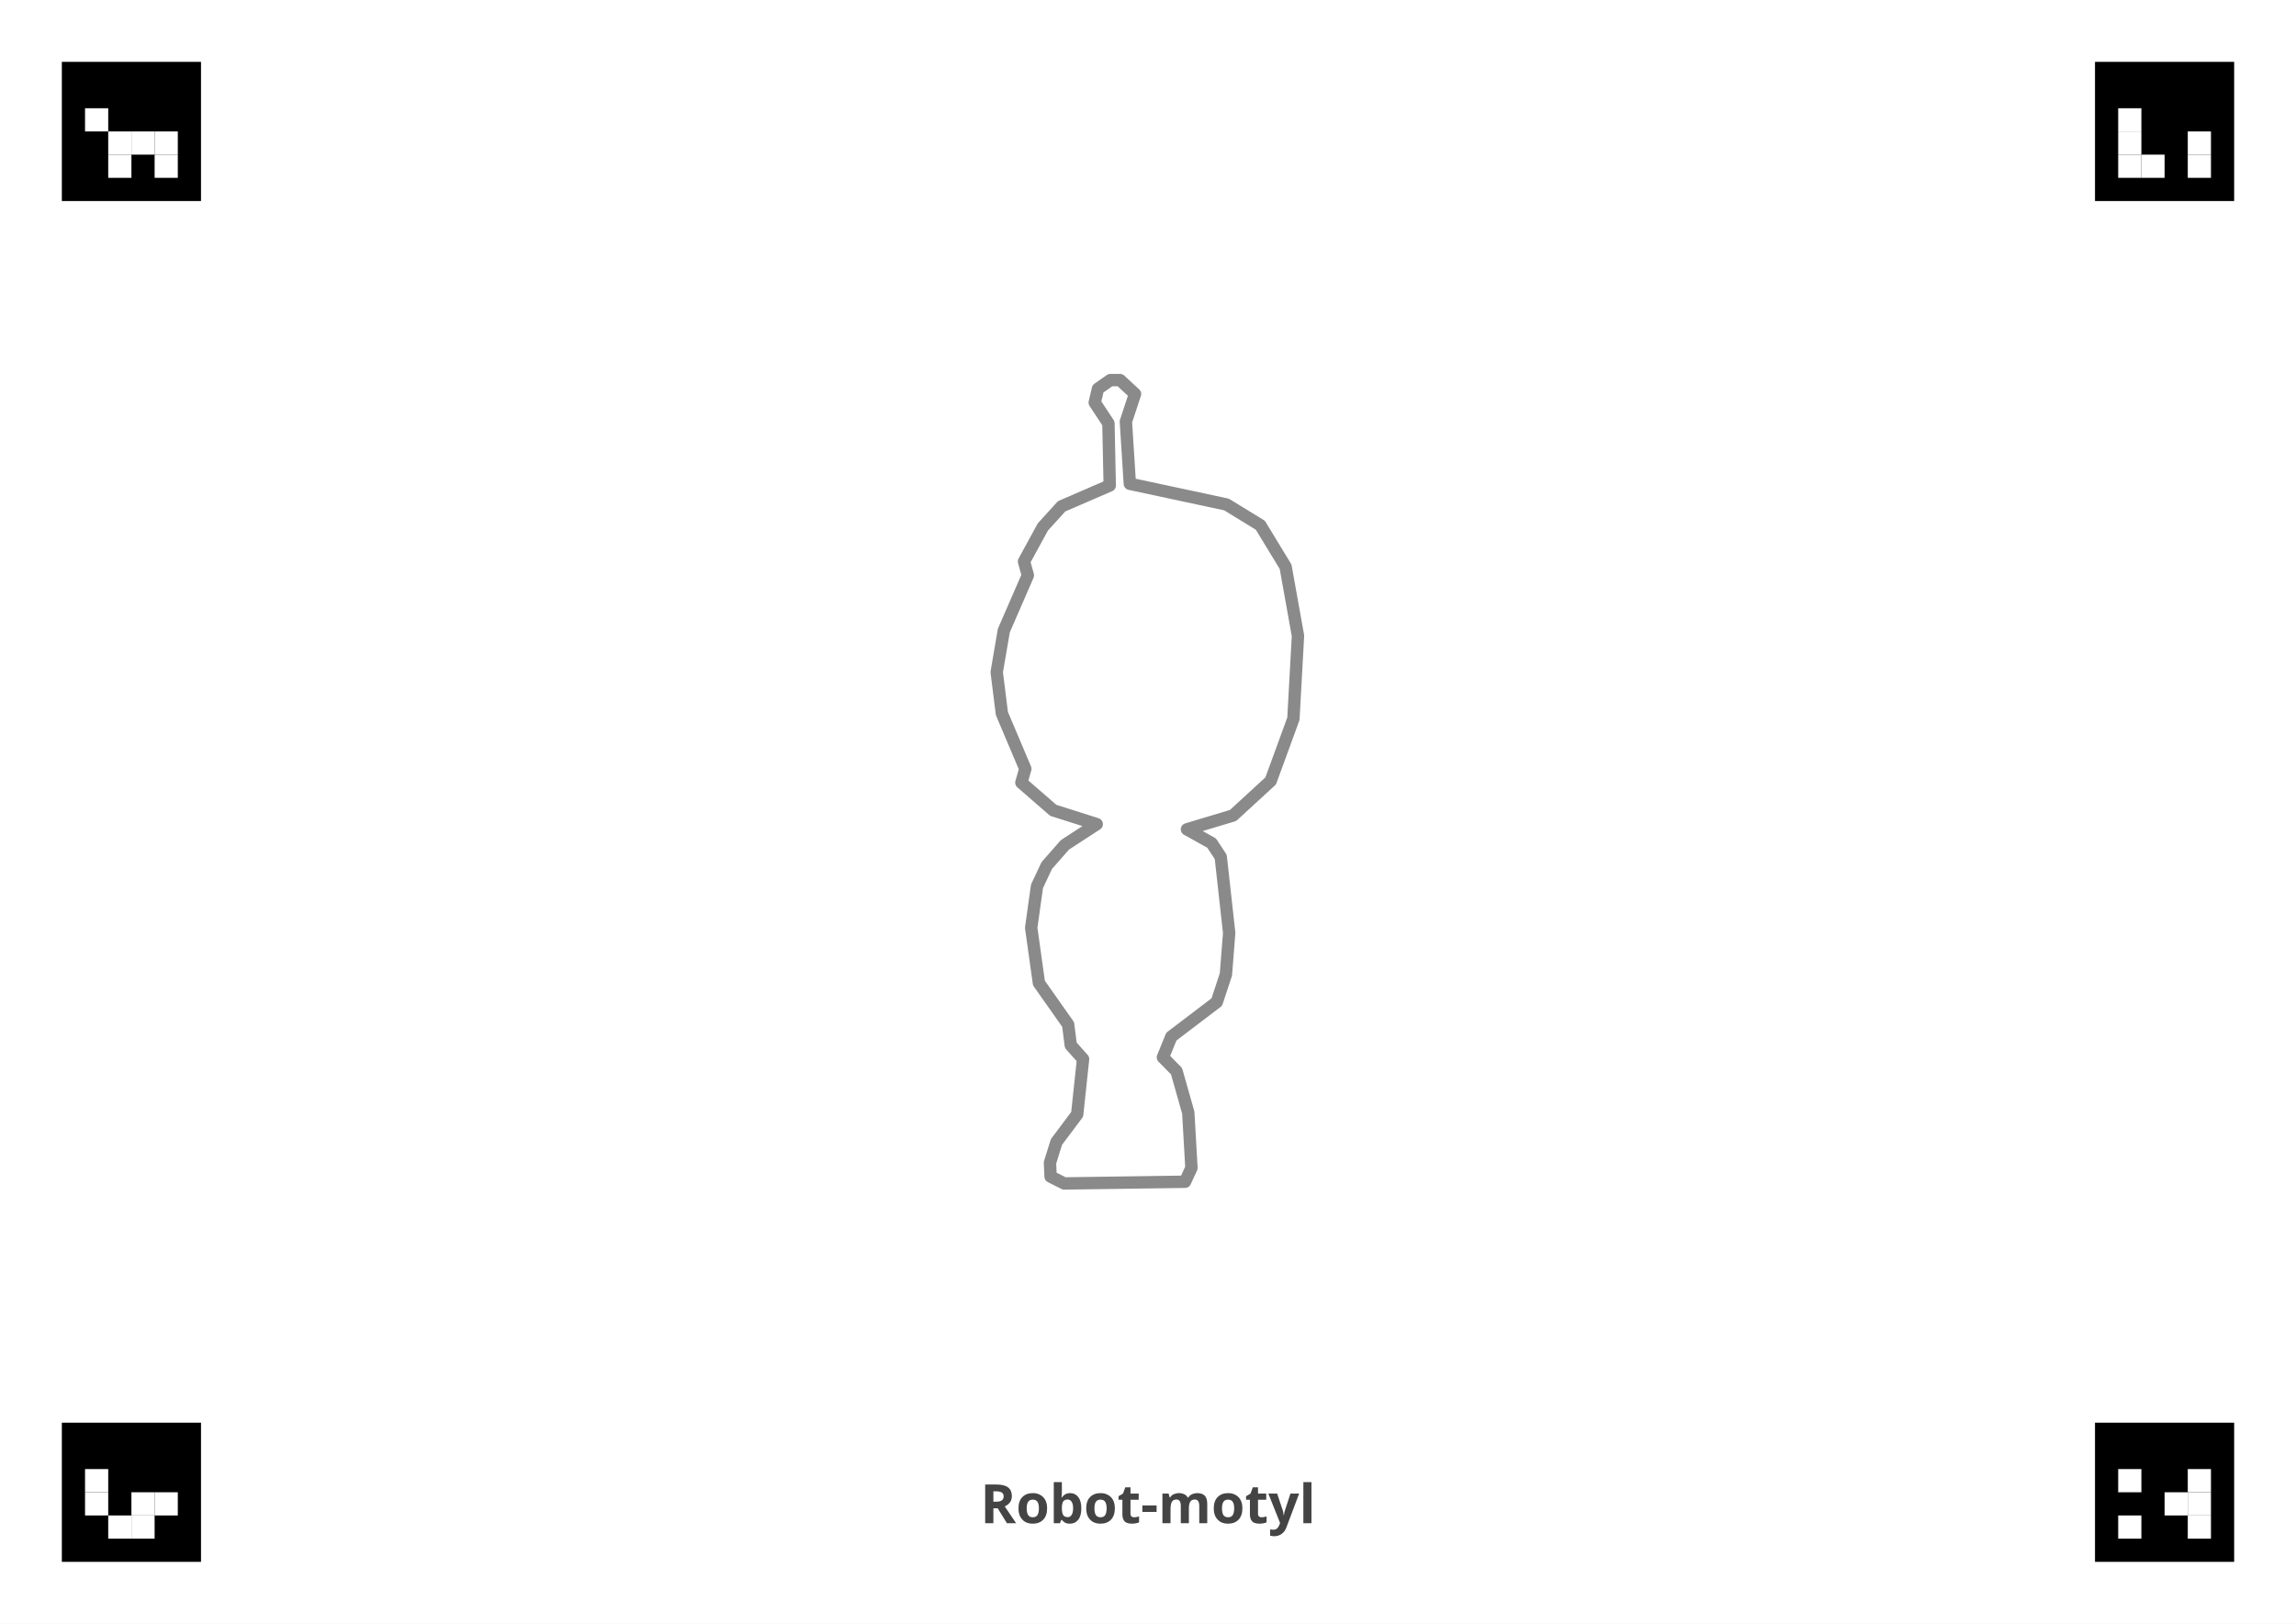
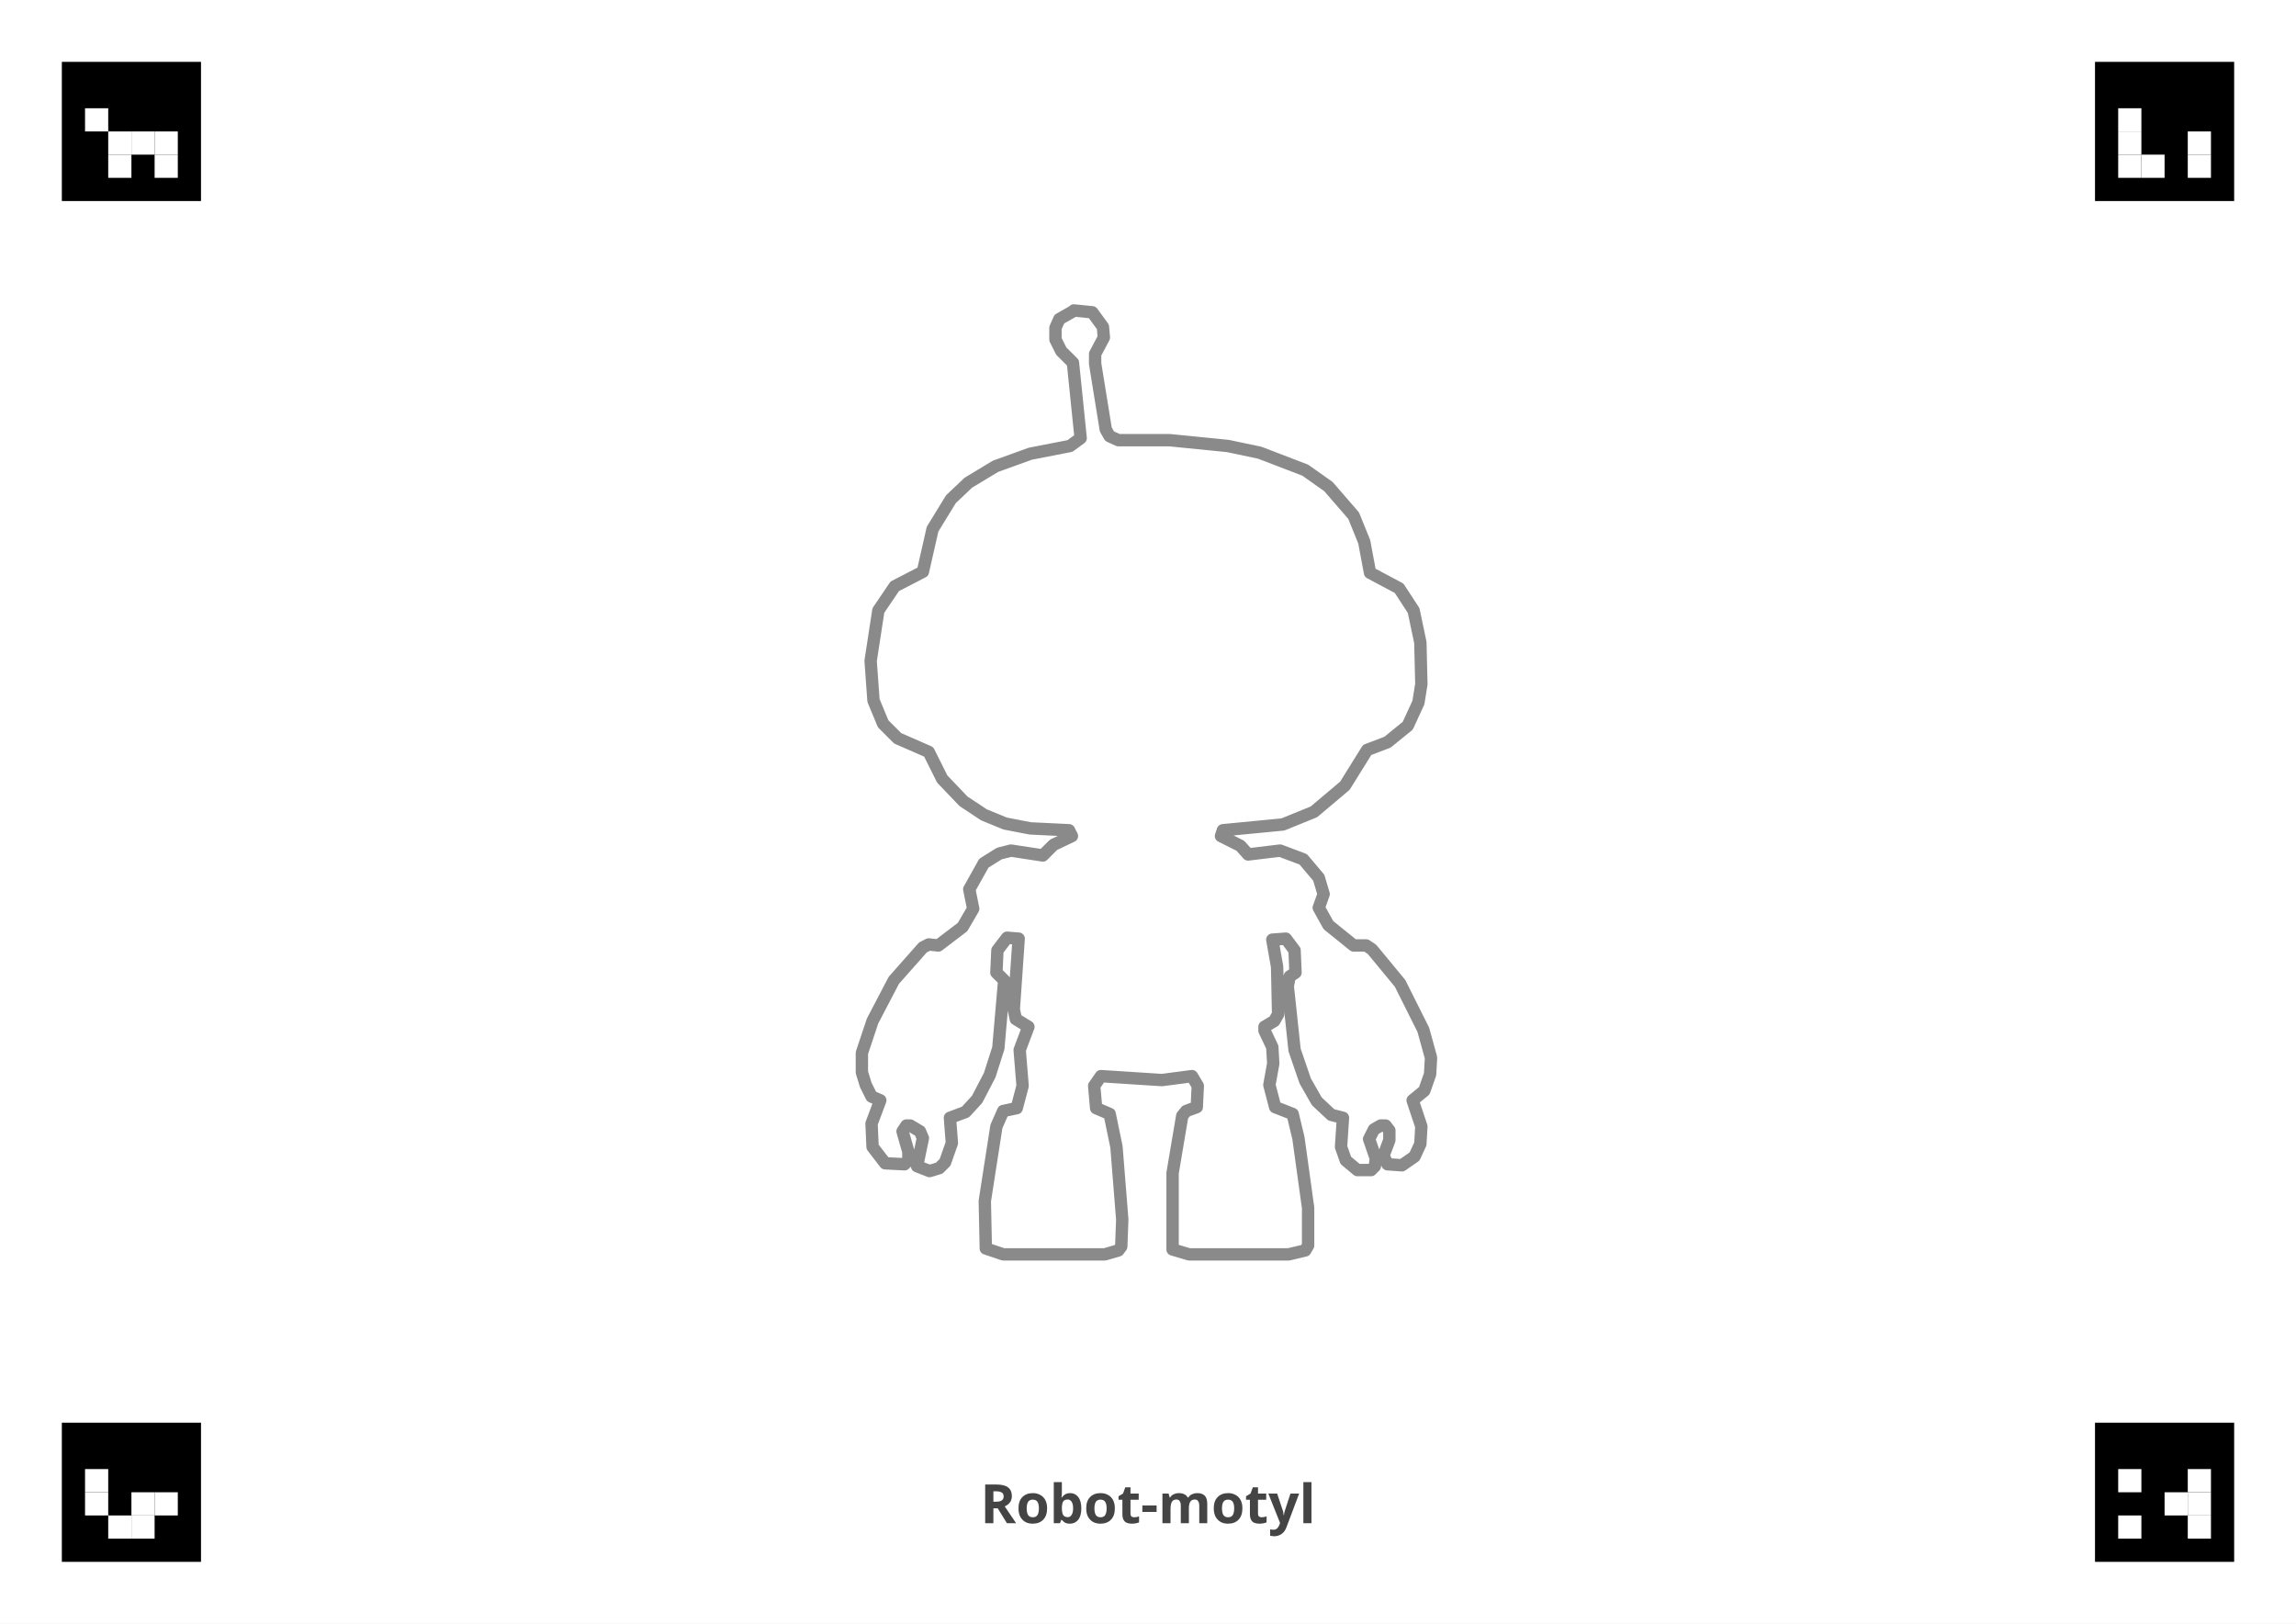
<svg xmlns="http://www.w3.org/2000/svg" width="297mm" height="210mm" viewBox="0 0 297 210">
  <rect width="297" height="210" fill="#fff" />
  <rect x="8" y="8" width="18" height="18" fill="#000" />
  <rect x="11.00" y="14.00" width="3" height="3" fill="#fff" />
  <rect x="14.00" y="17.00" width="3" height="3" fill="#fff" />
  <rect x="17.00" y="17.00" width="3" height="3" fill="#fff" />
  <rect x="20.00" y="17.00" width="3" height="3" fill="#fff" />
  <rect x="14.00" y="20.00" width="3" height="3" fill="#fff" />
  <rect x="20.00" y="20.00" width="3" height="3" fill="#fff" />
  <rect x="271" y="8" width="18" height="18" fill="#000" />
  <rect x="274.00" y="14.00" width="3" height="3" fill="#fff" />
  <rect x="274.00" y="17.00" width="3" height="3" fill="#fff" />
  <rect x="283.00" y="17.00" width="3" height="3" fill="#fff" />
  <rect x="274.00" y="20.00" width="3" height="3" fill="#fff" />
  <rect x="277.00" y="20.00" width="3" height="3" fill="#fff" />
  <rect x="283.00" y="20.00" width="3" height="3" fill="#fff" />
  <rect x="8" y="184" width="18" height="18" fill="#000" />
  <rect x="11.00" y="190.00" width="3" height="3" fill="#fff" />
  <rect x="11.00" y="193.00" width="3" height="3" fill="#fff" />
  <rect x="17.00" y="193.00" width="3" height="3" fill="#fff" />
  <rect x="20.00" y="193.00" width="3" height="3" fill="#fff" />
  <rect x="14.00" y="196.00" width="3" height="3" fill="#fff" />
  <rect x="17.00" y="196.00" width="3" height="3" fill="#fff" />
  <rect x="271" y="184" width="18" height="18" fill="#000" />
  <rect x="274.00" y="190.00" width="3" height="3" fill="#fff" />
  <rect x="283.00" y="190.00" width="3" height="3" fill="#fff" />
  <rect x="280.00" y="193.00" width="3" height="3" fill="#fff" />
  <rect x="283.00" y="193.00" width="3" height="3" fill="#fff" />
  <rect x="274.00" y="196.00" width="3" height="3" fill="#fff" />
  <rect x="283.00" y="196.00" width="3" height="3" fill="#fff" />
-   <path d="M137.66 153.06 L135.90 152.17 L135.82 150.38 L136.66 147.69 L139.34 144.12 L140.10 136.97 L138.51 135.19 L138.17 132.50 L134.39 127.14 L133.39 119.99 L134.14 114.63 L135.40 111.95 L137.75 109.27 L141.87 106.59 L136.24 104.80 L132.12 101.22 L132.63 99.44 L129.60 92.28 L128.93 86.93 L129.85 81.56 L132.96 74.41 L132.46 72.62 L134.90 68.15 L137.33 65.48 L143.55 62.79 L143.38 54.75 L141.61 52.07 L142.03 50.28 L143.63 49.16 L144.89 49.16 L146.82 50.95 L145.64 54.53 L146.15 62.57 L158.66 65.25 L163.03 67.93 L166.30 73.30 L167.90 82.23 L167.31 92.96 L164.37 101.00 L159.50 105.47 L153.54 107.26 L156.73 109.04 L157.91 110.83 L159.00 120.66 L158.58 126.02 L157.40 129.60 L151.52 134.07 L150.43 136.75 L152.19 138.54 L153.71 143.90 L154.12 151.05 L153.29 152.84 Z" fill="#fff" stroke="#8a8a8a" stroke-width="1.6" stroke-linejoin="round" />
+   <path d="M138.91 40.15 L141.29 40.39 L142.67 42.28 L142.79 43.65 L141.66 45.78 L141.66 47.03 L143.04 55.55 L143.54 56.42 L144.67 56.93 L151.30 56.93 L158.82 57.68 L162.95 58.55 L168.84 60.81 L171.84 62.93 L175.10 66.69 L176.47 70.07 L177.22 74.08 L180.98 76.08 L182.86 78.96 L183.73 83.09 L183.86 88.48 L183.48 90.86 L182.10 93.86 L179.48 95.99 L176.85 96.99 L173.97 101.62 L169.96 105.00 L165.95 106.63 L158.19 107.38 L157.94 108.13 L160.45 109.39 L161.45 110.51 L165.58 110.01 L168.58 111.14 L170.59 113.52 L171.22 115.64 L170.59 117.40 L171.84 119.65 L175.10 122.28 L176.72 122.28 L177.47 122.78 L181.10 127.17 L184.11 133.18 L185.11 136.80 L184.99 138.94 L184.24 141.07 L182.73 142.31 L183.86 145.69 L183.73 147.95 L182.98 149.58 L181.35 150.71 L179.48 150.58 L178.97 149.45 L179.72 147.45 L179.72 146.20 L179.23 145.57 L178.60 145.57 L177.73 146.07 L177.10 147.32 L177.97 149.83 L177.85 150.83 L177.35 151.33 L175.59 151.33 L174.09 150.08 L173.47 148.33 L173.72 144.57 L172.21 144.19 L170.34 142.44 L168.84 139.81 L167.46 135.80 L166.58 127.54 L166.83 126.29 L167.58 125.79 L167.46 122.91 L166.33 121.40 L164.58 121.53 L165.20 125.04 L165.33 131.17 L164.83 132.05 L163.57 132.80 L163.57 133.30 L164.58 135.43 L164.70 137.56 L164.20 140.32 L164.95 143.19 L167.21 144.07 L167.96 147.20 L169.21 156.21 L169.21 161.09 L168.84 161.72 L166.70 162.23 L153.81 162.23 L151.68 161.60 L151.68 151.71 L152.93 144.32 L153.44 143.69 L154.81 143.19 L154.94 140.44 L154.19 139.18 L150.30 139.69 L142.41 139.18 L141.54 140.44 L141.79 143.32 L143.54 144.07 L144.42 148.33 L145.17 157.71 L145.04 161.22 L144.67 161.72 L142.92 162.23 L129.77 162.23 L127.52 161.47 L127.39 155.34 L128.89 145.69 L129.77 143.69 L131.52 143.32 L132.28 140.44 L131.90 135.80 L133.03 132.80 L131.40 131.80 L131.14 130.55 L131.77 121.40 L130.27 121.28 L129.02 122.91 L128.89 125.79 L129.90 126.79 L129.14 135.56 L128.02 139.06 L126.39 142.19 L124.89 143.82 L122.88 144.57 L123.13 147.83 L122.25 150.33 L121.50 151.08 L120.25 151.46 L118.63 150.83 L119.38 147.20 L119.00 146.32 L117.75 145.57 L117.25 145.57 L116.75 146.32 L117.50 148.95 L117.50 150.08 L117.00 150.58 L114.50 150.45 L112.87 148.33 L112.74 145.32 L113.87 142.31 L112.74 141.82 L111.99 140.32 L111.49 138.69 L111.49 136.18 L112.87 132.05 L115.62 126.79 L119.38 122.54 L120.13 122.15 L121.38 122.28 L124.51 119.90 L125.89 117.53 L125.38 115.02 L127.27 111.64 L129.27 110.39 L130.77 110.01 L134.90 110.64 L136.28 109.26 L138.66 108.13 L138.28 107.38 L133.28 107.14 L130.02 106.51 L127.27 105.38 L124.63 103.63 L121.88 100.75 L120.13 97.24 L116.12 95.49 L114.24 93.61 L112.99 90.60 L112.62 85.47 L113.62 78.96 L115.74 75.83 L119.38 73.95 L120.63 68.44 L123.01 64.56 L125.26 62.43 L128.77 60.31 L133.28 58.68 L138.41 57.68 L139.79 56.67 L138.79 46.91 L137.28 45.41 L136.53 43.91 L136.53 42.40 L137.03 41.27 L138.79 40.27 Z" fill="#fff" stroke="#8a8a8a" stroke-width="1.6" stroke-linejoin="round" />
  <text x="148.5" y="197" text-anchor="middle" font-family="Segoe UI, sans-serif" font-size="7" font-weight="600" fill="#444">Robot-motyl</text>
</svg>
